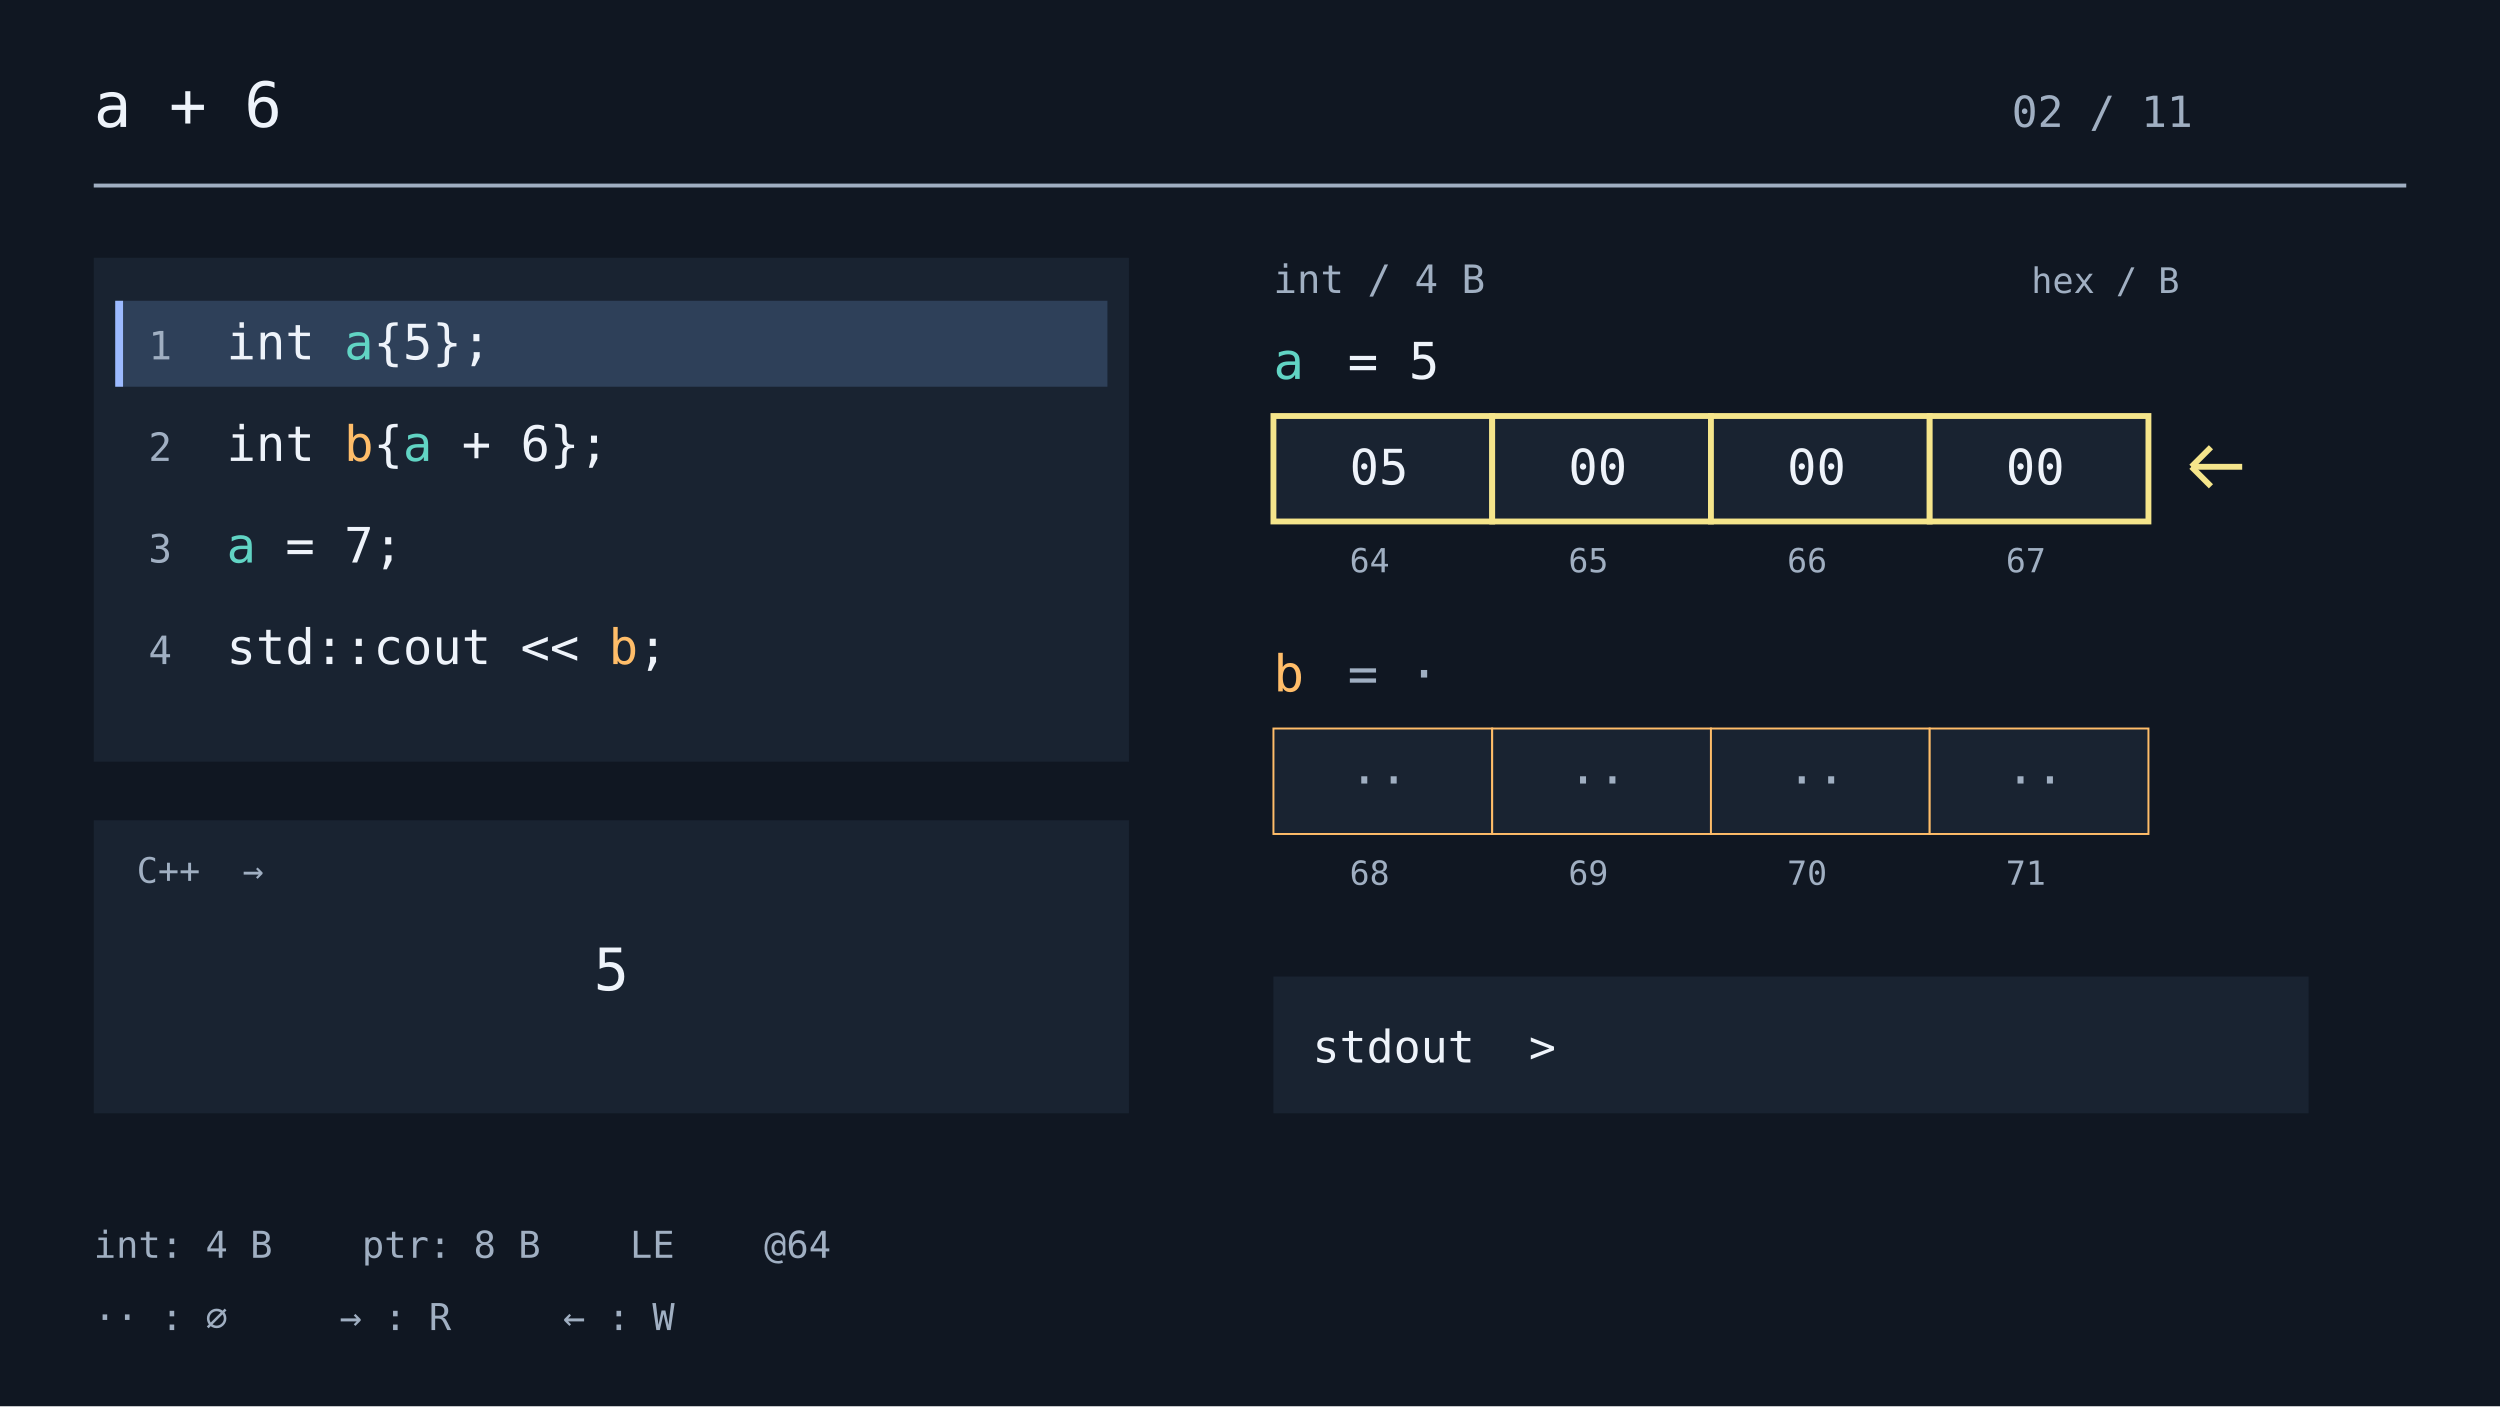
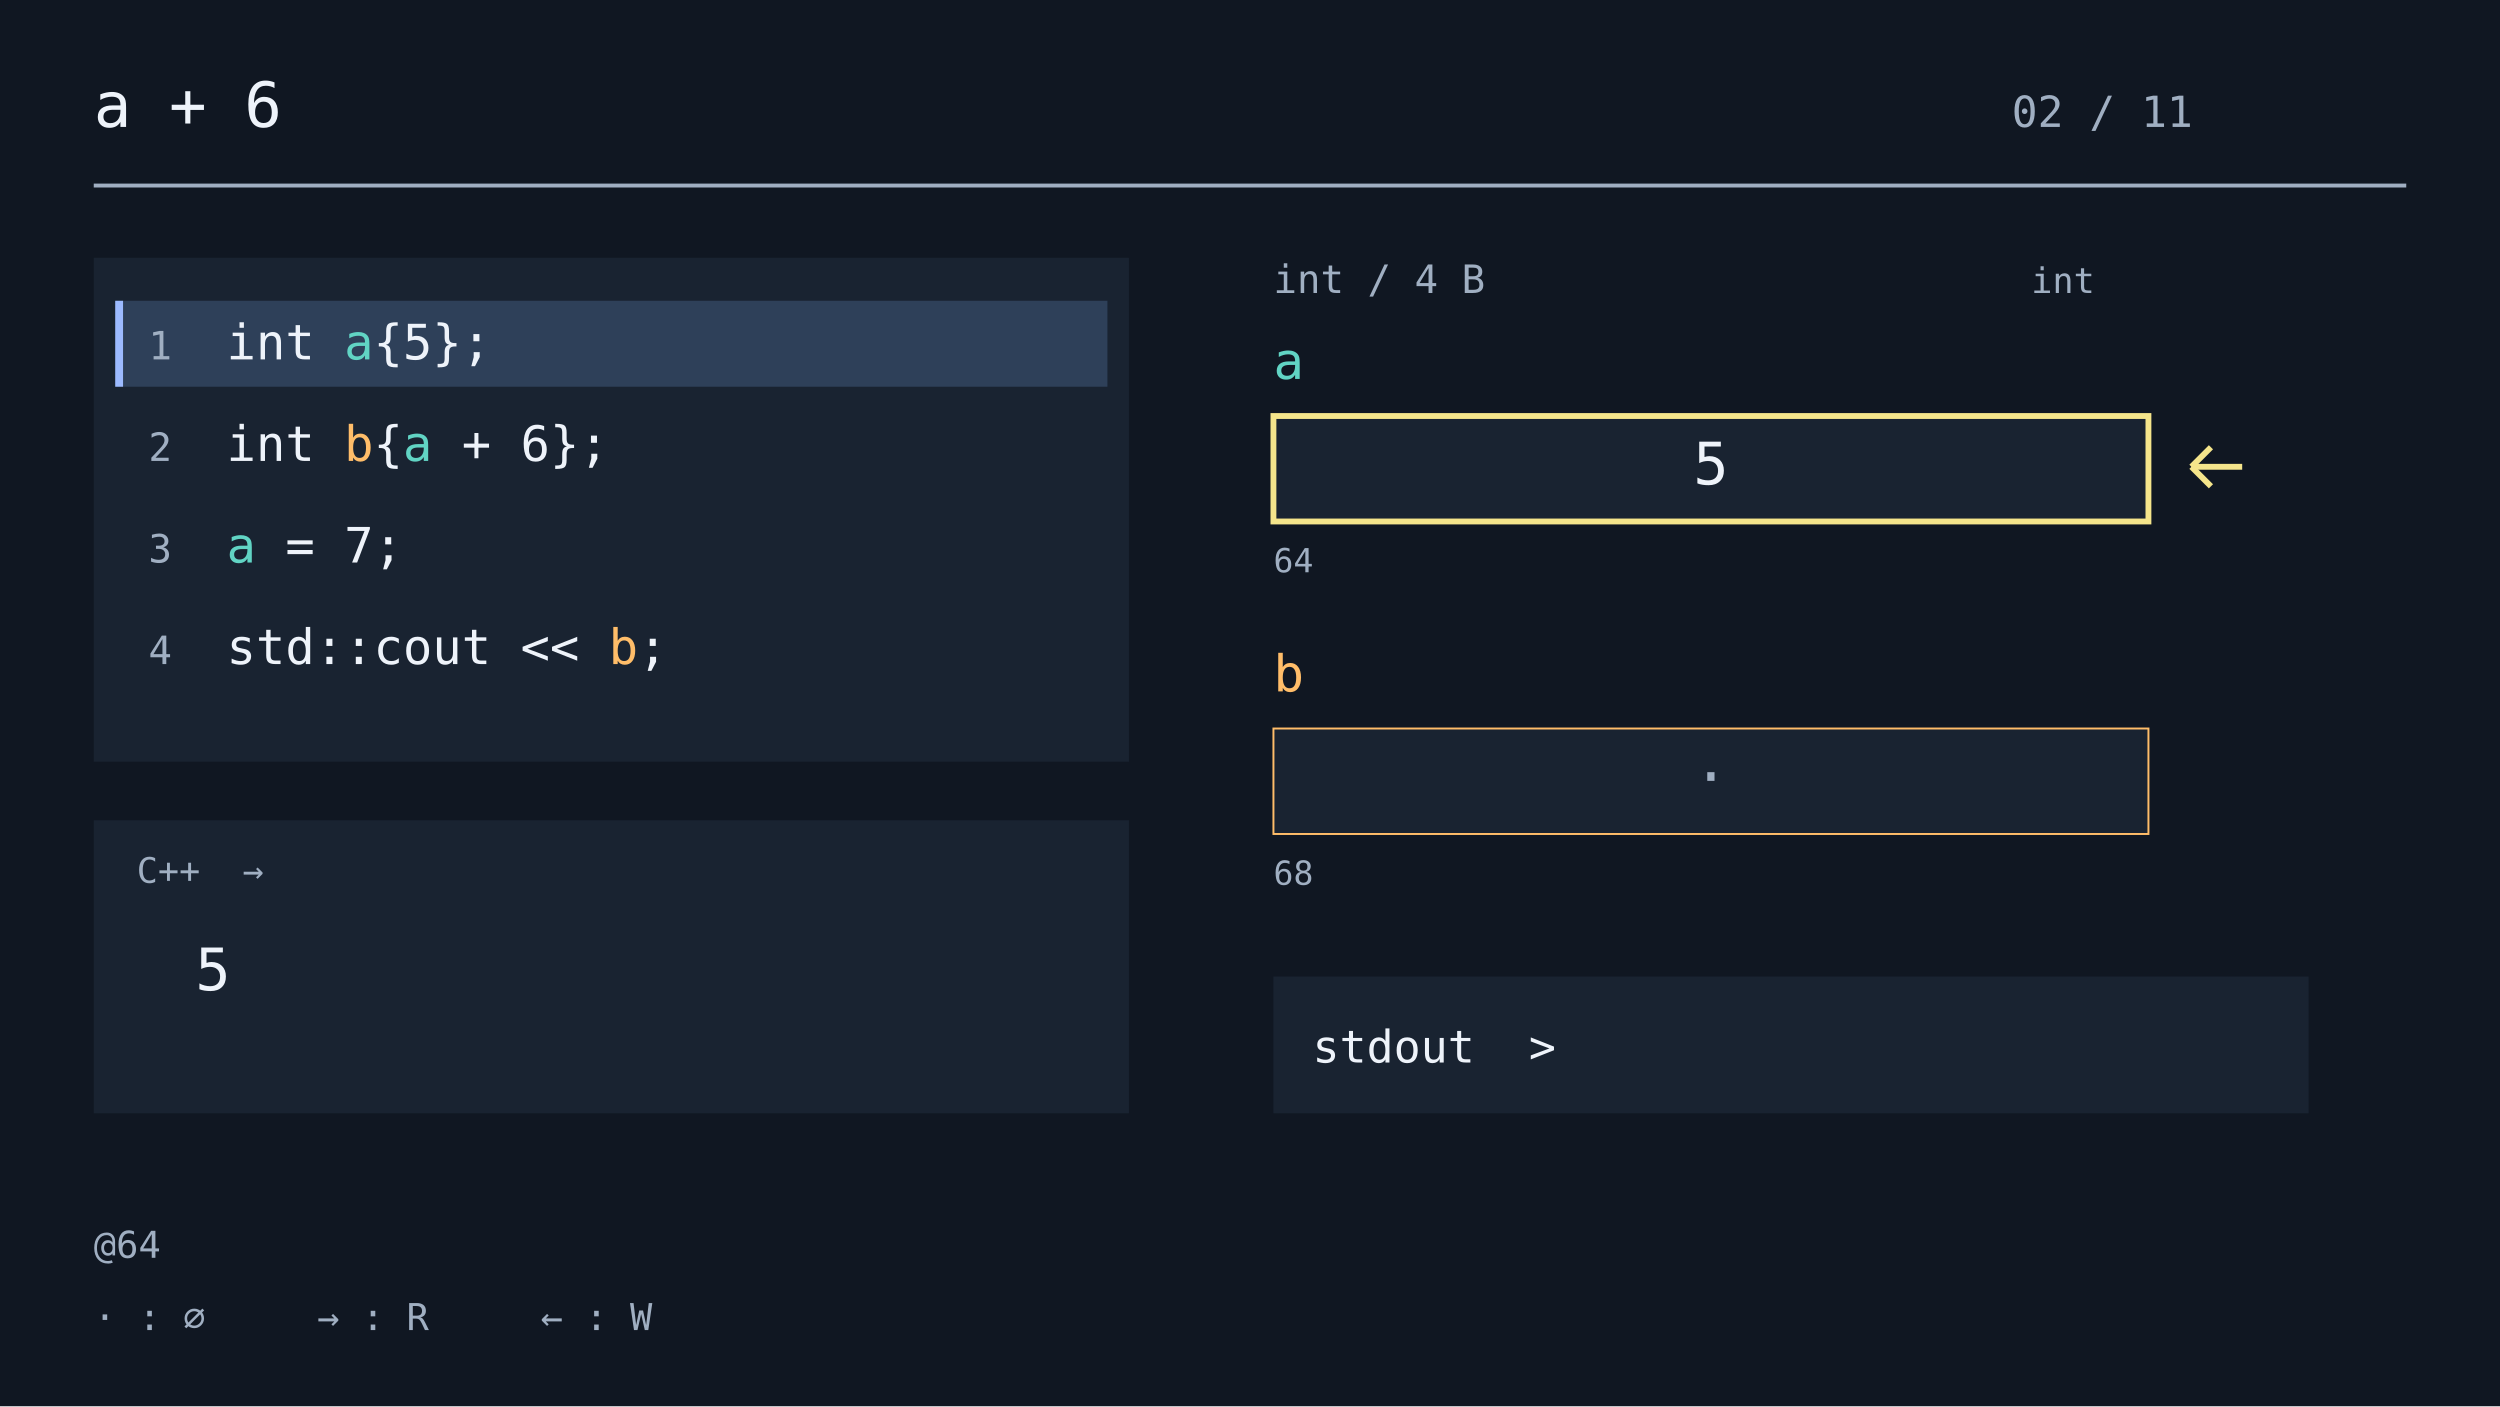
<svg xmlns="http://www.w3.org/2000/svg" viewBox="0 0 1280 720" width="1280" height="720" role="img">
  <rect x="0" y="0" width="1280" height="720" fill="#101722" stroke="none" stroke-width="1" />
  <text x="48" y="65" font-family="DejaVu Sans Mono,monospace" font-size="32" fill="#eef3fa" xml:space="preserve">a + 6</text>
  <text x="1030" y="65" font-family="DejaVu Sans Mono,monospace" font-size="22" fill="#a0afc2" xml:space="preserve">02 / 11</text>
  <line x1="48" y1="95" x2="1232" y2="95" stroke="#a0afc2" stroke-width="2" />
  <rect x="48" y="132" width="530" height="258" fill="#192331" stroke="none" stroke-width="1" />
  <rect x="48" y="420" width="530" height="150" fill="#192331" stroke="none" stroke-width="1" />
  <text x="70" y="452" font-family="DejaVu Sans Mono,monospace" font-size="18" fill="#a0afc2" xml:space="preserve">C++  →</text>
-   <text x="303.97" y="507" font-family="DejaVu Sans Mono,monospace" font-size="30" fill="#eef3fa" xml:space="preserve">5</text>
+   <text x="100" y="507" font-family="DejaVu Sans Mono,monospace" font-size="30" fill="#eef3fa" xml:space="preserve">5</text>
  <text x="652" y="150" font-family="DejaVu Sans Mono,monospace" font-size="20" fill="#a0afc2" xml:space="preserve">int / 4 B</text>
-   <text x="1040" y="150" font-family="DejaVu Sans Mono,monospace" font-size="18" fill="#a0afc2" xml:space="preserve">hex / B</text>
+   <text x="1040" y="150" font-family="DejaVu Sans Mono,monospace" font-size="18" fill="#a0afc2" xml:space="preserve">int</text>
  <rect x="59" y="154" width="508" height="44" fill="#2e4059" stroke="none" stroke-width="1" />
  <rect x="59" y="154" width="4" height="44" fill="#9cbaff" stroke="none" stroke-width="1" />
  <text x="76" y="184" font-family="DejaVu Sans Mono,monospace" font-size="20" fill="#a0afc2" xml:space="preserve">1</text>
  <text x="116" y="184" font-family="DejaVu Sans Mono,monospace" font-size="25" fill="#eef3fa" xml:space="preserve" />
  <text x="116.0" y="184" font-family="DejaVu Sans Mono,monospace" font-size="25" fill="#eef3fa" xml:space="preserve">int</text>
  <text x="161.15" y="184" font-family="DejaVu Sans Mono,monospace" font-size="25" fill="#eef3fa" xml:space="preserve"> </text>
  <text x="176.2" y="184" font-family="DejaVu Sans Mono,monospace" font-size="25" fill="#61d4c4" xml:space="preserve">a</text>
  <text x="191.25" y="184" font-family="DejaVu Sans Mono,monospace" font-size="25" fill="#eef3fa" xml:space="preserve">{5};</text>
  <text x="76" y="236" font-family="DejaVu Sans Mono,monospace" font-size="20" fill="#a0afc2" xml:space="preserve">2</text>
  <text x="116" y="236" font-family="DejaVu Sans Mono,monospace" font-size="25" fill="#eef3fa" xml:space="preserve" />
  <text x="116.0" y="236" font-family="DejaVu Sans Mono,monospace" font-size="25" fill="#eef3fa" xml:space="preserve">int</text>
  <text x="161.15" y="236" font-family="DejaVu Sans Mono,monospace" font-size="25" fill="#eef3fa" xml:space="preserve"> </text>
  <text x="176.2" y="236" font-family="DejaVu Sans Mono,monospace" font-size="25" fill="#ffbd69" xml:space="preserve">b</text>
  <text x="191.25" y="236" font-family="DejaVu Sans Mono,monospace" font-size="25" fill="#eef3fa" xml:space="preserve">{</text>
  <text x="206.3" y="236" font-family="DejaVu Sans Mono,monospace" font-size="25" fill="#61d4c4" xml:space="preserve">a</text>
  <text x="221.35" y="236" font-family="DejaVu Sans Mono,monospace" font-size="25" fill="#eef3fa" xml:space="preserve"> + 6};</text>
  <text x="76" y="288" font-family="DejaVu Sans Mono,monospace" font-size="20" fill="#a0afc2" xml:space="preserve">3</text>
  <text x="116" y="288" font-family="DejaVu Sans Mono,monospace" font-size="25" fill="#eef3fa" xml:space="preserve" />
  <text x="116.0" y="288" font-family="DejaVu Sans Mono,monospace" font-size="25" fill="#61d4c4" xml:space="preserve">a</text>
  <text x="131.05" y="288" font-family="DejaVu Sans Mono,monospace" font-size="25" fill="#eef3fa" xml:space="preserve"> = 7;</text>
  <text x="76" y="340" font-family="DejaVu Sans Mono,monospace" font-size="20" fill="#a0afc2" xml:space="preserve">4</text>
  <text x="116" y="340" font-family="DejaVu Sans Mono,monospace" font-size="25" fill="#eef3fa" xml:space="preserve" />
  <text x="116.0" y="340" font-family="DejaVu Sans Mono,monospace" font-size="25" fill="#eef3fa" xml:space="preserve">std</text>
  <text x="161.15" y="340" font-family="DejaVu Sans Mono,monospace" font-size="25" fill="#eef3fa" xml:space="preserve">::</text>
  <text x="191.25" y="340" font-family="DejaVu Sans Mono,monospace" font-size="25" fill="#eef3fa" xml:space="preserve">cout</text>
  <text x="251.45" y="340" font-family="DejaVu Sans Mono,monospace" font-size="25" fill="#eef3fa" xml:space="preserve"> &lt;&lt; </text>
  <text x="311.65" y="340" font-family="DejaVu Sans Mono,monospace" font-size="25" fill="#ffbd69" xml:space="preserve">b</text>
  <text x="326.7" y="340" font-family="DejaVu Sans Mono,monospace" font-size="25" fill="#eef3fa" xml:space="preserve">;</text>
  <text x="652" y="194" font-family="DejaVu Sans Mono,monospace" font-size="26" fill="#61d4c4" xml:space="preserve">a</text>
-   <text x="690" y="194" font-family="DejaVu Sans Mono,monospace" font-size="26" fill="#eef3fa" xml:space="preserve">= 5</text>
-   <rect x="652" y="213" width="112" height="54" fill="#192331" stroke="#f5e58b" stroke-width="3" />
-   <text x="691" y="248" font-family="DejaVu Sans Mono,monospace" font-size="25" fill="#eef3fa" xml:space="preserve">05</text>
-   <text x="691" y="293" font-family="DejaVu Sans Mono,monospace" font-size="17" fill="#a0afc2" xml:space="preserve">64</text>
-   <rect x="764" y="213" width="112" height="54" fill="#192331" stroke="#f5e58b" stroke-width="3" />
-   <text x="803" y="248" font-family="DejaVu Sans Mono,monospace" font-size="25" fill="#eef3fa" xml:space="preserve">00</text>
-   <text x="803" y="293" font-family="DejaVu Sans Mono,monospace" font-size="17" fill="#a0afc2" xml:space="preserve">65</text>
-   <rect x="876" y="213" width="112" height="54" fill="#192331" stroke="#f5e58b" stroke-width="3" />
-   <text x="915" y="248" font-family="DejaVu Sans Mono,monospace" font-size="25" fill="#eef3fa" xml:space="preserve">00</text>
-   <text x="915" y="293" font-family="DejaVu Sans Mono,monospace" font-size="17" fill="#a0afc2" xml:space="preserve">66</text>
-   <rect x="988" y="213" width="112" height="54" fill="#192331" stroke="#f5e58b" stroke-width="3" />
-   <text x="1027" y="248" font-family="DejaVu Sans Mono,monospace" font-size="25" fill="#eef3fa" xml:space="preserve">00</text>
-   <text x="1027" y="293" font-family="DejaVu Sans Mono,monospace" font-size="17" fill="#a0afc2" xml:space="preserve">67</text>
+   <rect x="652" y="213" width="448" height="54" fill="#192331" stroke="#f5e58b" stroke-width="3" />
+   <text x="866.97" y="248" font-family="DejaVu Sans Mono,monospace" font-size="30" fill="#eef3fa" xml:space="preserve">5</text>
+   <text x="652" y="293" font-family="DejaVu Sans Mono,monospace" font-size="17" fill="#a0afc2" xml:space="preserve">64</text>
  <line x1="1148" y1="239" x2="1122" y2="239" stroke="#f5e58b" stroke-width="3" />
  <line x1="1122" y1="239" x2="1132" y2="229" stroke="#f5e58b" stroke-width="3" />
  <line x1="1122" y1="239" x2="1132" y2="249" stroke="#f5e58b" stroke-width="3" />
  <text x="652" y="354" font-family="DejaVu Sans Mono,monospace" font-size="26" fill="#ffbd69" xml:space="preserve">b</text>
-   <text x="690" y="354" font-family="DejaVu Sans Mono,monospace" font-size="26" fill="#a0afc2" xml:space="preserve">= ·</text>
-   <rect x="652" y="373" width="112" height="54" fill="#192331" stroke="#ffbd69" stroke-width="1" />
-   <text x="691" y="408" font-family="DejaVu Sans Mono,monospace" font-size="25" fill="#a0afc2" xml:space="preserve">··</text>
-   <text x="691" y="453" font-family="DejaVu Sans Mono,monospace" font-size="17" fill="#a0afc2" xml:space="preserve">68</text>
-   <rect x="764" y="373" width="112" height="54" fill="#192331" stroke="#ffbd69" stroke-width="1" />
-   <text x="803" y="408" font-family="DejaVu Sans Mono,monospace" font-size="25" fill="#a0afc2" xml:space="preserve">··</text>
-   <text x="803" y="453" font-family="DejaVu Sans Mono,monospace" font-size="17" fill="#a0afc2" xml:space="preserve">69</text>
-   <rect x="876" y="373" width="112" height="54" fill="#192331" stroke="#ffbd69" stroke-width="1" />
-   <text x="915" y="408" font-family="DejaVu Sans Mono,monospace" font-size="25" fill="#a0afc2" xml:space="preserve">··</text>
-   <text x="915" y="453" font-family="DejaVu Sans Mono,monospace" font-size="17" fill="#a0afc2" xml:space="preserve">70</text>
-   <rect x="988" y="373" width="112" height="54" fill="#192331" stroke="#ffbd69" stroke-width="1" />
-   <text x="1027" y="408" font-family="DejaVu Sans Mono,monospace" font-size="25" fill="#a0afc2" xml:space="preserve">··</text>
-   <text x="1027" y="453" font-family="DejaVu Sans Mono,monospace" font-size="17" fill="#a0afc2" xml:space="preserve">71</text>
+   <rect x="652" y="373" width="448" height="54" fill="#192331" stroke="#ffbd69" stroke-width="1" />
+   <text x="866.97" y="408" font-family="DejaVu Sans Mono,monospace" font-size="30" fill="#a0afc2" xml:space="preserve">·</text>
+   <text x="652" y="453" font-family="DejaVu Sans Mono,monospace" font-size="17" fill="#a0afc2" xml:space="preserve">68</text>
  <rect x="652" y="500" width="530" height="70" fill="#192331" stroke="none" stroke-width="1" />
  <text x="672" y="544" font-family="DejaVu Sans Mono,monospace" font-size="23" fill="#eef3fa" xml:space="preserve">stdout  &gt; </text>
-   <text x="48" y="644" font-family="DejaVu Sans Mono,monospace" font-size="19" fill="#a0afc2" xml:space="preserve">int: 4 B    ptr: 8 B    LE    @64</text>
-   <text x="48" y="681" font-family="DejaVu Sans Mono,monospace" font-size="19" fill="#a0afc2" xml:space="preserve">·· : ∅     → : R     ← : W</text>
+   <text x="48" y="644" font-family="DejaVu Sans Mono,monospace" font-size="19" fill="#a0afc2" xml:space="preserve">@64</text>
+   <text x="48" y="681" font-family="DejaVu Sans Mono,monospace" font-size="19" fill="#a0afc2" xml:space="preserve">· : ∅     → : R     ← : W</text>
</svg>
